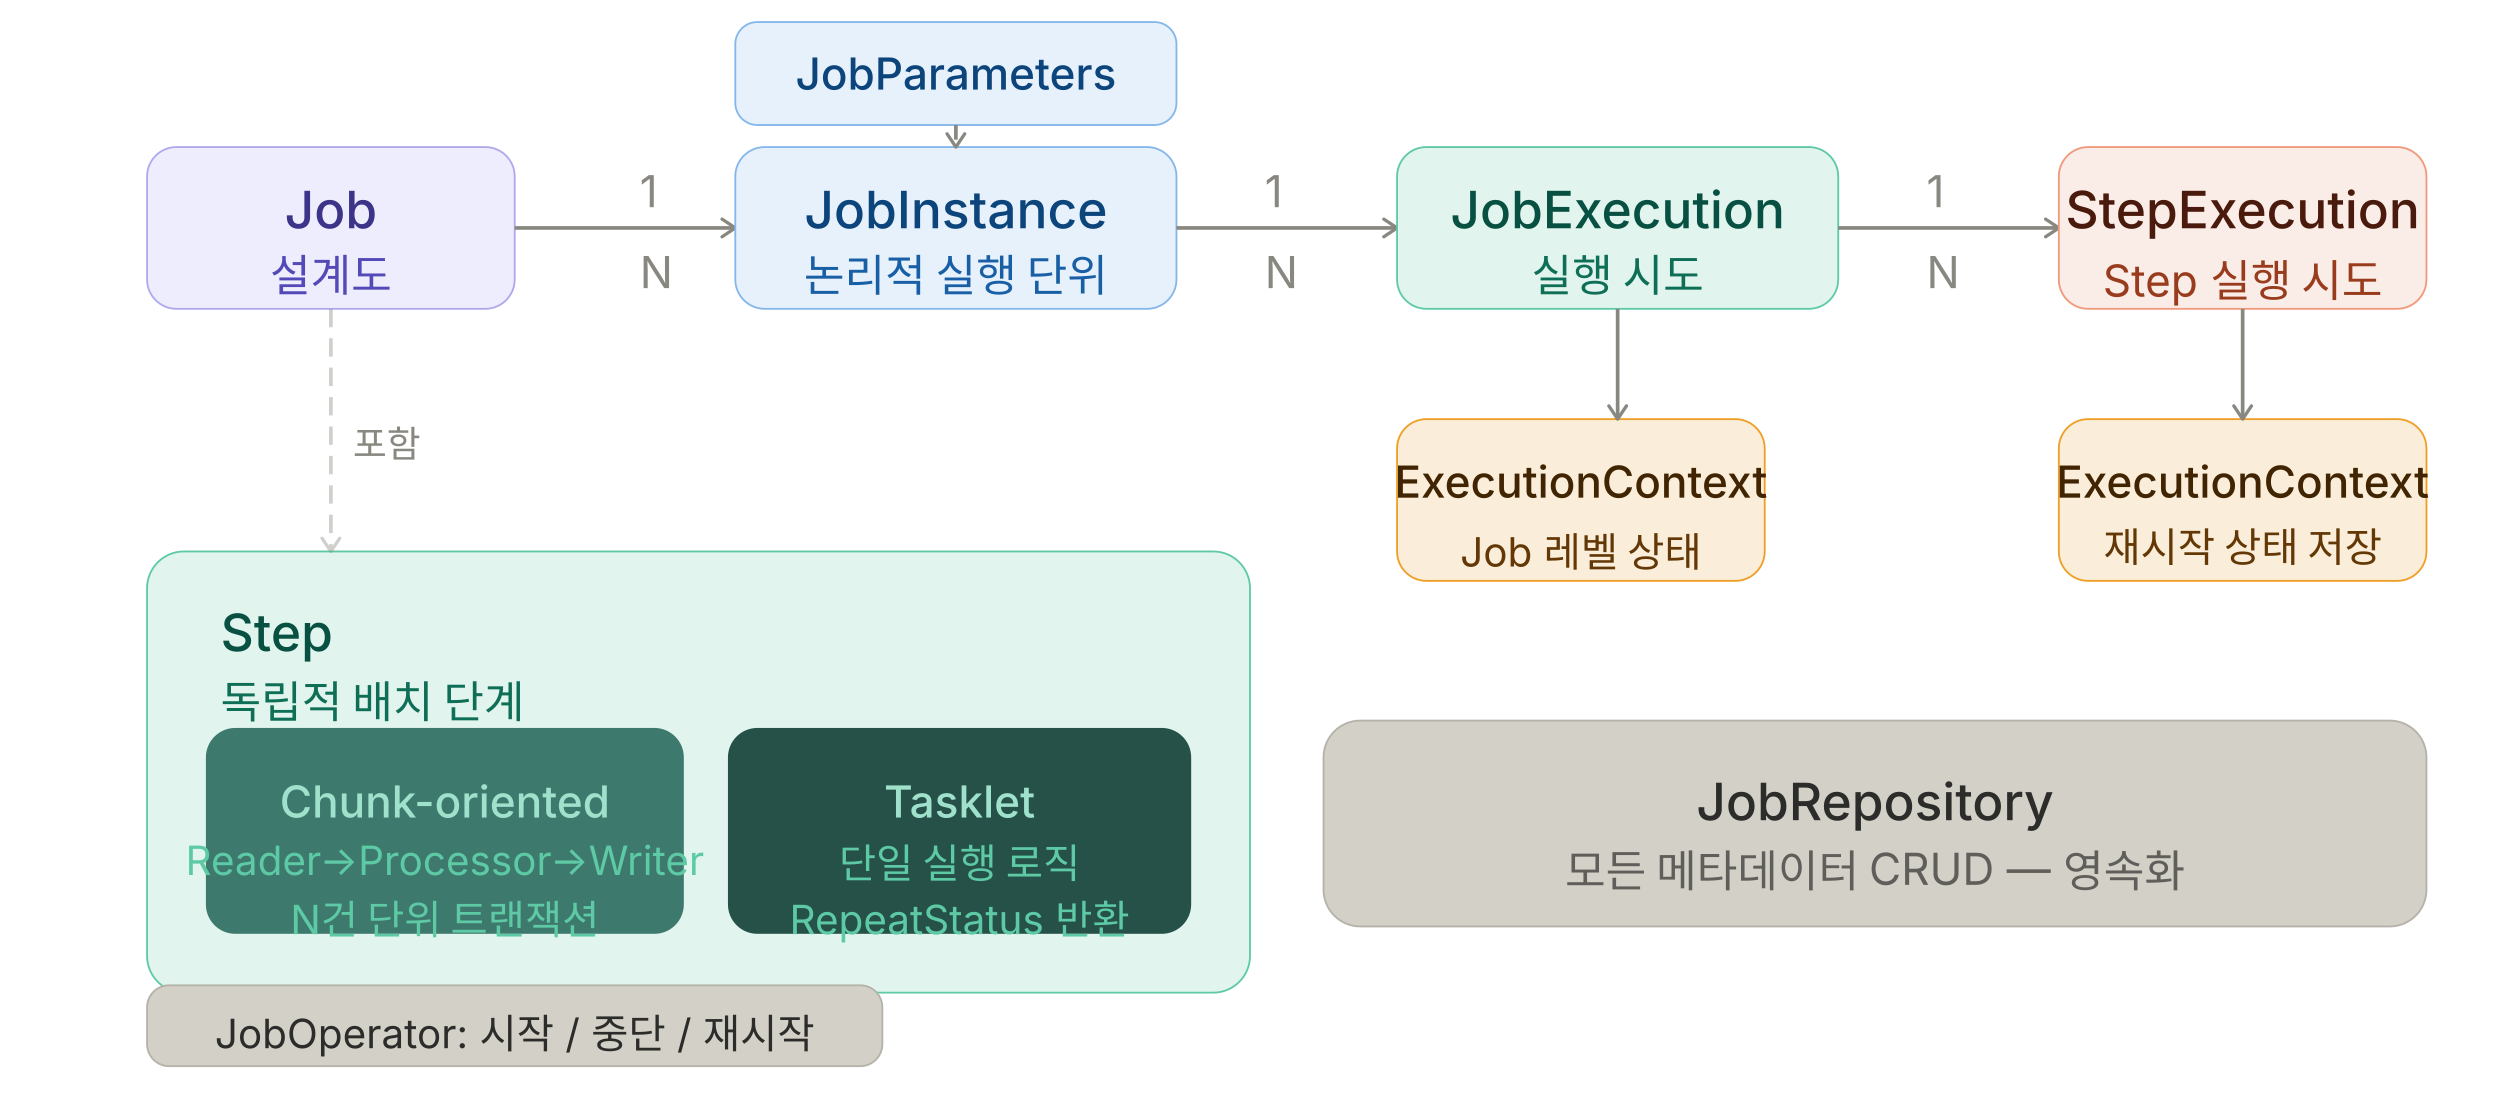
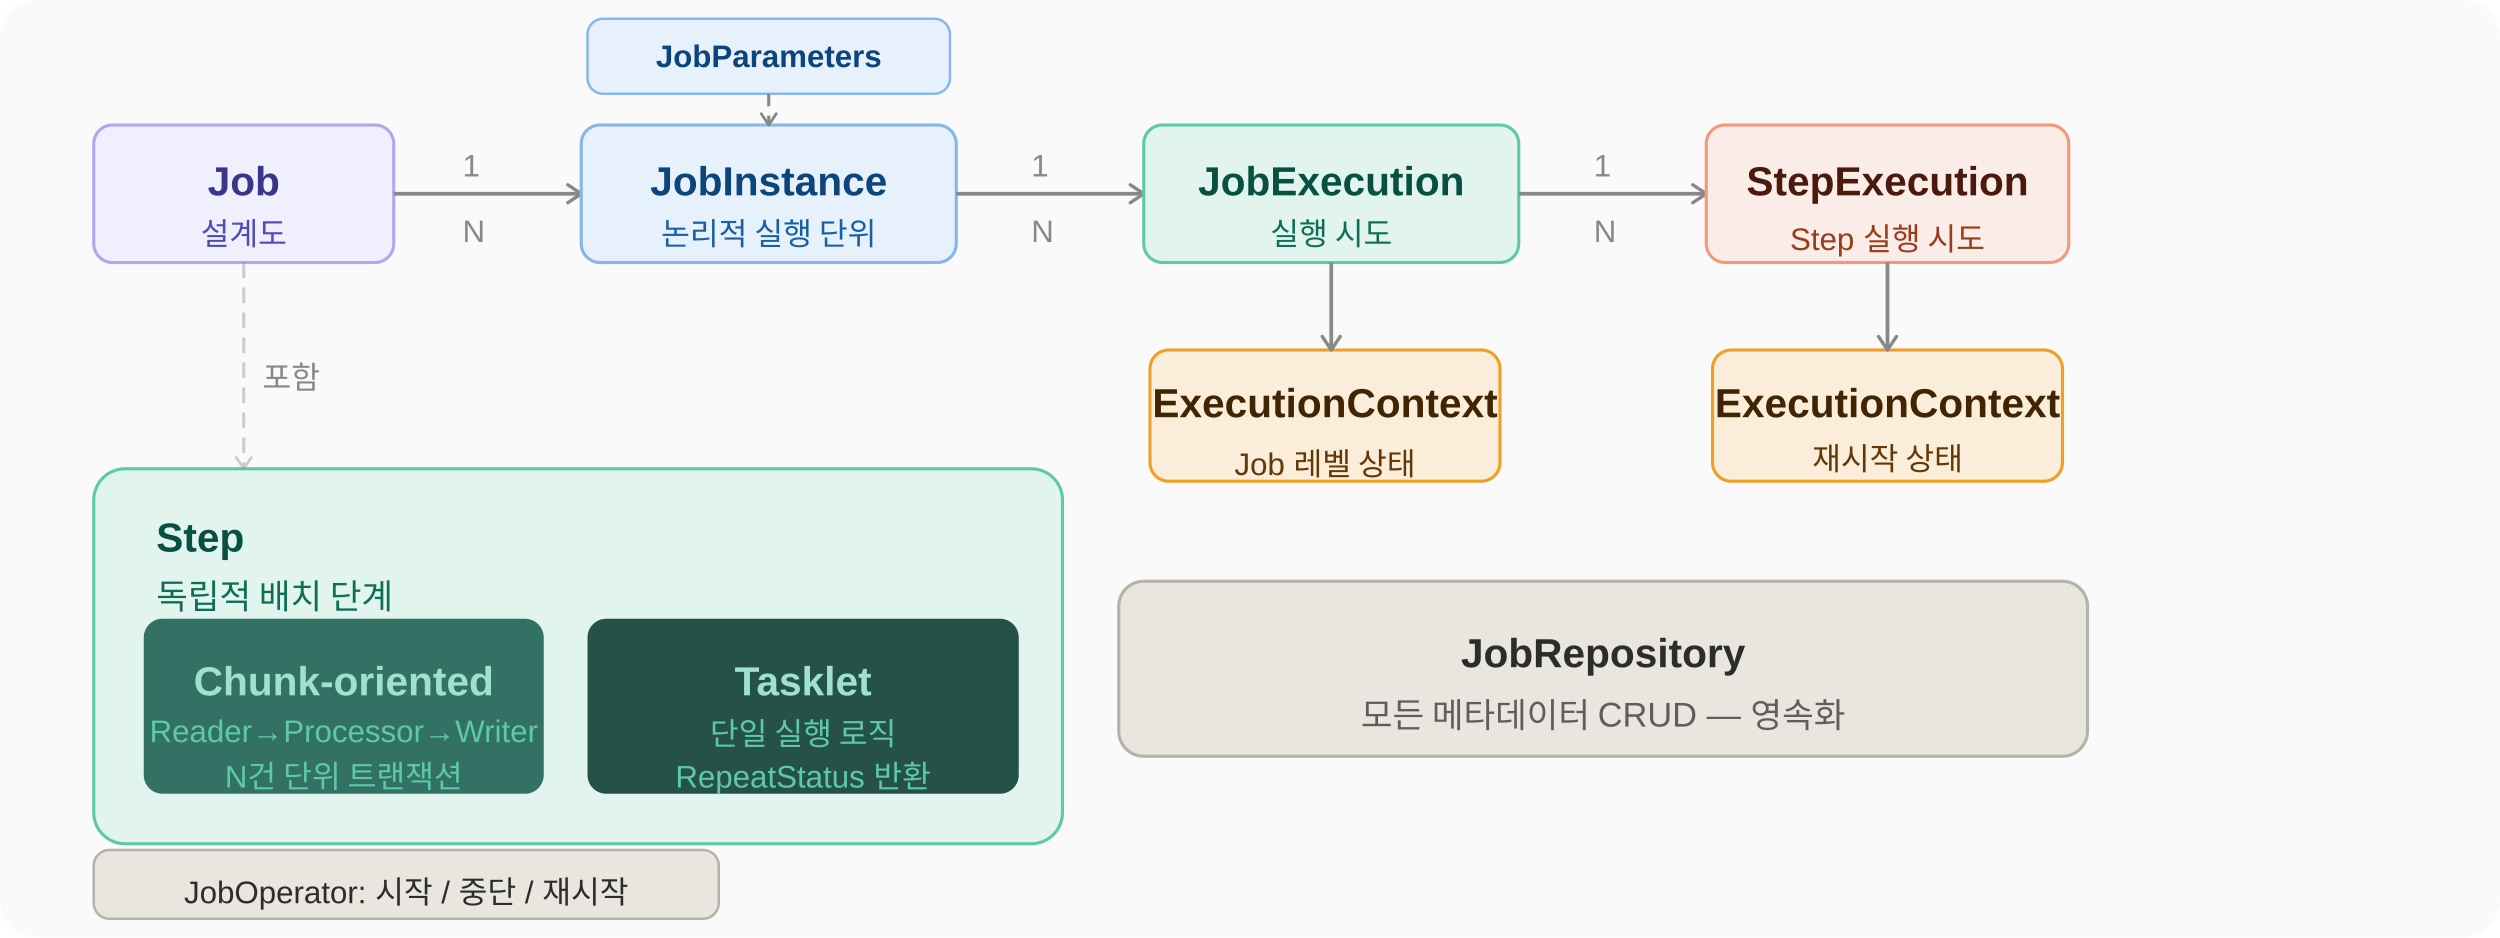
- <svg xmlns="http://www.w3.org/2000/svg" width="100%" viewBox="0 0 680 300" style="font-family: -apple-system, BlinkMacSystemFont, 'Segoe UI', sans-serif;">
+ <svg xmlns="http://www.w3.org/2000/svg" viewBox="0 0 800 300" width="800" height="300">
  <defs>
-     <marker id="arrow" viewBox="0 0 10 10" refX="8" refY="5" markerWidth="6" markerHeight="6" orient="auto-start-reverse">
-       <path d="M2 1L8 5L2 9" fill="none" stroke="#888780" stroke-width="1.5" stroke-linecap="round" stroke-linejoin="round" />
+     <style>
+       text { font-family: 'Segoe UI', Arial, sans-serif; }
+       .lbl { font-size: 13px; font-weight: 700; }
+       .sub { font-size: 11px; }
+       .sm  { font-size: 10px; }
+     </style>
+     <marker id="arr" viewBox="0 0 10 10" refX="8" refY="5" markerWidth="6" markerHeight="6" orient="auto-start-reverse">
+       <path d="M2 1L8 5L2 9" fill="none" stroke="#888" stroke-width="1.5" stroke-linecap="round" stroke-linejoin="round" />
    </marker>
  </defs>
-   <rect x="40" y="40" width="100" height="44" rx="8" fill="#EEEDFE" stroke="#AFA9EC" stroke-width="0.5" />
-   <text x="90" y="57" text-anchor="middle" dominant-baseline="central" font-size="14" font-weight="500" fill="#3C3489">Job</text>
-   <text x="90" y="74" text-anchor="middle" dominant-baseline="central" font-size="12" fill="#534AB7">설계도</text>
-   <text x="174" y="52" dominant-baseline="central" font-size="12" fill="#888780">1</text>
-   <line x1="140" y1="62" x2="200" y2="62" stroke="#888780" stroke-width="1" marker-end="url(#arrow)" />
-   <text x="174" y="74" dominant-baseline="central" font-size="12" fill="#888780">N</text>
-   <rect x="200" y="40" width="120" height="44" rx="8" fill="#E6F1FB" stroke="#85B7EB" stroke-width="0.5" />
-   <text x="260" y="57" text-anchor="middle" dominant-baseline="central" font-size="14" font-weight="500" fill="#0C447C">JobInstance</text>
-   <text x="260" y="74" text-anchor="middle" dominant-baseline="central" font-size="12" fill="#185FA5">논리적 실행 단위</text>
-   <rect x="200" y="6" width="120" height="28" rx="6" fill="#E6F1FB" stroke="#85B7EB" stroke-width="0.5" />
-   <text x="260" y="20" text-anchor="middle" dominant-baseline="central" font-size="12" font-weight="500" fill="#0C447C">JobParameters</text>
-   <line x1="260" y1="34" x2="260" y2="40" stroke="#888780" stroke-width="1" stroke-dasharray="4 3" marker-end="url(#arrow)" />
-   <text x="344" y="52" dominant-baseline="central" font-size="12" fill="#888780">1</text>
-   <line x1="320" y1="62" x2="380" y2="62" stroke="#888780" stroke-width="1" marker-end="url(#arrow)" />
-   <text x="344" y="74" dominant-baseline="central" font-size="12" fill="#888780">N</text>
-   <rect x="380" y="40" width="120" height="44" rx="8" fill="#E1F5EE" stroke="#5DCAA5" stroke-width="0.5" />
-   <text x="440" y="57" text-anchor="middle" dominant-baseline="central" font-size="14" font-weight="500" fill="#085041">JobExecution</text>
-   <text x="440" y="74" text-anchor="middle" dominant-baseline="central" font-size="12" fill="#0F6E56">실행 시도</text>
-   <text x="524" y="52" dominant-baseline="central" font-size="12" fill="#888780">1</text>
-   <line x1="500" y1="62" x2="560" y2="62" stroke="#888780" stroke-width="1" marker-end="url(#arrow)" />
-   <text x="524" y="74" dominant-baseline="central" font-size="12" fill="#888780">N</text>
-   <rect x="560" y="40" width="100" height="44" rx="8" fill="#FAECE7" stroke="#F0997B" stroke-width="0.5" />
-   <text x="610" y="57" text-anchor="middle" dominant-baseline="central" font-size="14" font-weight="500" fill="#4A1B0C">StepExecution</text>
-   <text x="610" y="74" text-anchor="middle" dominant-baseline="central" font-size="12" fill="#993C1D">Step 실행 시도</text>
-   <rect x="560" y="114" width="100" height="44" rx="8" fill="#FAEEDA" stroke="#EF9F27" stroke-width="0.5" />
-   <text x="610" y="131" text-anchor="middle" dominant-baseline="central" font-size="12" font-weight="500" fill="#412402">ExecutionContext</text>
-   <text x="610" y="148" text-anchor="middle" dominant-baseline="central" font-size="11" fill="#633806">재시작 상태 저장</text>
-   <line x1="610" y1="84" x2="610" y2="114" stroke="#888780" stroke-width="1" marker-end="url(#arrow)" />
-   <rect x="380" y="114" width="100" height="44" rx="8" fill="#FAEEDA" stroke="#EF9F27" stroke-width="0.5" />
-   <text x="430" y="131" text-anchor="middle" dominant-baseline="central" font-size="12" font-weight="500" fill="#412402">ExecutionContext</text>
-   <text x="430" y="148" text-anchor="middle" dominant-baseline="central" font-size="11" fill="#633806">Job 레벨 상태</text>
-   <line x1="440" y1="84" x2="440" y2="114" stroke="#888780" stroke-width="1" marker-end="url(#arrow)" />
-   <rect x="40" y="150" width="300" height="120" rx="10" fill="#E1F5EE" stroke="#5DCAA5" stroke-width="0.5" />
-   <text x="60" y="172" dominant-baseline="central" font-size="14" font-weight="500" fill="#085041">Step</text>
-   <text x="60" y="190" dominant-baseline="central" font-size="12" fill="#0F6E56">독립적 배치 단계</text>
-   <rect x="56" y="198" width="130" height="56" rx="8" fill="#085041" opacity="0.75" />
-   <text x="121" y="218" text-anchor="middle" dominant-baseline="central" font-size="12" font-weight="500" fill="#9FE1CB">Chunk-oriented</text>
-   <text x="121" y="234" text-anchor="middle" dominant-baseline="central" font-size="11" fill="#5DCAA5">Reader→Processor→Writer</text>
-   <text x="121" y="248" text-anchor="middle" dominant-baseline="central" font-size="11" fill="#5DCAA5">N건 단위 트랜잭션</text>
-   <rect x="198" y="198" width="126" height="56" rx="8" fill="#04342C" opacity="0.85" />
-   <text x="261" y="218" text-anchor="middle" dominant-baseline="central" font-size="12" font-weight="500" fill="#9FE1CB">Tasklet</text>
-   <text x="261" y="234" text-anchor="middle" dominant-baseline="central" font-size="11" fill="#5DCAA5">단일 실행 로직</text>
-   <text x="261" y="248" text-anchor="middle" dominant-baseline="central" font-size="11" fill="#5DCAA5">RepeatStatus 반환</text>
-   <rect x="360" y="196" width="300" height="56" rx="10" fill="#D3D1C7" stroke="#B4B2A9" stroke-width="0.5" />
-   <text x="510" y="218" text-anchor="middle" dominant-baseline="central" font-size="14" font-weight="500" fill="#2C2C2A">JobRepository</text>
-   <text x="510" y="236" text-anchor="middle" dominant-baseline="central" font-size="12" fill="#5F5E5A">모든 메타데이터 CRUD — 영속화</text>
-   <path d="M90 84 L90 150" fill="none" stroke="#888780" stroke-width="1" stroke-dasharray="5 3" marker-end="url(#arrow)" opacity="0.4" />
-   <text x="96" y="120" dominant-baseline="central" font-size="10" fill="#888780">포함</text>
-   <rect x="40" y="268" width="200" height="22" rx="6" fill="#D3D1C7" stroke="#B4B2A9" stroke-width="0.5" />
-   <text x="140" y="279" text-anchor="middle" dominant-baseline="central" font-size="11" fill="#2C2C2A">JobOperator: 시작 / 중단 / 재시작</text>
+   <rect width="800" height="300" rx="12" fill="#fafafa" />
+   <rect x="30" y="40" width="96" height="44" rx="6" fill="#F0EFFD" stroke="#AFA9EC" stroke-width="1" />
+   <text x="78" y="58" text-anchor="middle" dominant-baseline="central" class="lbl" fill="#3C3489">Job</text>
+   <text x="78" y="74" text-anchor="middle" dominant-baseline="central" class="sm" fill="#534AB7">설계도</text>
+   <text x="148" y="53" dominant-baseline="central" class="sm" fill="#888">1</text>
+   <line x1="126" y1="62" x2="186" y2="62" stroke="#888" stroke-width="1.2" marker-end="url(#arr)" />
+   <text x="148" y="74" dominant-baseline="central" class="sm" fill="#888">N</text>
+   <rect x="186" y="40" width="120" height="44" rx="6" fill="#E6F1FB" stroke="#85B7EB" stroke-width="1" />
+   <text x="246" y="58" text-anchor="middle" dominant-baseline="central" class="lbl" fill="#0C447C">JobInstance</text>
+   <text x="246" y="74" text-anchor="middle" dominant-baseline="central" class="sm" fill="#185FA5">논리적 실행 단위</text>
+   <rect x="188" y="6" width="116" height="24" rx="5" fill="#E6F1FB" stroke="#85B7EB" stroke-width="0.8" />
+   <text x="246" y="18" text-anchor="middle" dominant-baseline="central" class="sm" fill="#0C447C" font-weight="700">JobParameters</text>
+   <line x1="246" y1="30" x2="246" y2="40" stroke="#888" stroke-width="1" stroke-dasharray="4 3" marker-end="url(#arr)" />
+   <text x="330" y="53" dominant-baseline="central" class="sm" fill="#888">1</text>
+   <line x1="306" y1="62" x2="366" y2="62" stroke="#888" stroke-width="1.2" marker-end="url(#arr)" />
+   <text x="330" y="74" dominant-baseline="central" class="sm" fill="#888">N</text>
+   <rect x="366" y="40" width="120" height="44" rx="6" fill="#E1F5EE" stroke="#5DCAA5" stroke-width="1" />
+   <text x="426" y="58" text-anchor="middle" dominant-baseline="central" class="lbl" fill="#085041">JobExecution</text>
+   <text x="426" y="74" text-anchor="middle" dominant-baseline="central" class="sm" fill="#0F6E56">실행 시도</text>
+   <text x="510" y="53" dominant-baseline="central" class="sm" fill="#888">1</text>
+   <line x1="486" y1="62" x2="546" y2="62" stroke="#888" stroke-width="1.2" marker-end="url(#arr)" />
+   <text x="510" y="74" dominant-baseline="central" class="sm" fill="#888">N</text>
+   <rect x="546" y="40" width="116" height="44" rx="6" fill="#FAECE7" stroke="#F0997B" stroke-width="1" />
+   <text x="604" y="58" text-anchor="middle" dominant-baseline="central" class="lbl" fill="#4A1B0C">StepExecution</text>
+   <text x="604" y="74" text-anchor="middle" dominant-baseline="central" class="sm" fill="#993C1D">Step 실행 시도</text>
+   <rect x="548" y="112" width="112" height="42" rx="6" fill="#FAEEDA" stroke="#EF9F27" stroke-width="1" />
+   <text x="604" y="129" text-anchor="middle" dominant-baseline="central" class="lbl" fill="#412402">ExecutionContext</text>
+   <text x="604" y="146" text-anchor="middle" dominant-baseline="central" class="sm" fill="#633806">재시작 상태</text>
+   <line x1="604" y1="84" x2="604" y2="112" stroke="#888" stroke-width="1.2" marker-end="url(#arr)" />
+   <rect x="368" y="112" width="112" height="42" rx="6" fill="#FAEEDA" stroke="#EF9F27" stroke-width="1" />
+   <text x="424" y="129" text-anchor="middle" dominant-baseline="central" class="lbl" fill="#412402">ExecutionContext</text>
+   <text x="424" y="146" text-anchor="middle" dominant-baseline="central" class="sm" fill="#633806">Job 레벨 상태</text>
+   <line x1="426" y1="84" x2="426" y2="112" stroke="#888" stroke-width="1.2" marker-end="url(#arr)" />
+   <rect x="30" y="150" width="310" height="120" rx="10" fill="#E1F5EE" stroke="#5DCAA5" stroke-width="1" />
+   <text x="50" y="172" dominant-baseline="central" class="lbl" fill="#085041">Step</text>
+   <text x="50" y="190" dominant-baseline="central" class="sub" fill="#0F6E56">독립적 배치 단계</text>
+   <rect x="46" y="198" width="128" height="56" rx="6" fill="#085041" opacity="0.8" />
+   <text x="110" y="218" text-anchor="middle" dominant-baseline="central" class="lbl" fill="#9FE1CB">Chunk-oriented</text>
+   <text x="110" y="234" text-anchor="middle" dominant-baseline="central" class="sm" fill="#5DCAA5">Reader→Processor→Writer</text>
+   <text x="110" y="246" text-anchor="middle" dominant-baseline="central" class="sm" fill="#5DCAA5">N건 단위 트랜잭션</text>
+   <rect x="188" y="198" width="138" height="56" rx="6" fill="#04342C" opacity="0.85" />
+   <text x="257" y="218" text-anchor="middle" dominant-baseline="central" class="lbl" fill="#9FE1CB">Tasklet</text>
+   <text x="257" y="234" text-anchor="middle" dominant-baseline="central" class="sm" fill="#5DCAA5">단일 실행 로직</text>
+   <text x="257" y="246" text-anchor="middle" dominant-baseline="central" class="sm" fill="#5DCAA5">RepeatStatus 반환</text>
+   <path d="M78 84 L78 150" fill="none" stroke="#888" stroke-width="1" stroke-dasharray="5 3" marker-end="url(#arr)" opacity="0.4" />
+   <text x="84" y="120" dominant-baseline="central" class="sm" fill="#888">포함</text>
+   <rect x="358" y="186" width="310" height="56" rx="8" fill="#E8E6DF" stroke="#B4B2A9" stroke-width="1" />
+   <text x="513" y="209" text-anchor="middle" dominant-baseline="central" class="lbl" fill="#2C2C2A">JobRepository</text>
+   <text x="513" y="228" text-anchor="middle" dominant-baseline="central" class="sub" fill="#5F5E5A">모든 메타데이터 CRUD — 영속화</text>
+   <rect x="30" y="272" width="200" height="22" rx="5" fill="#E8E6DF" stroke="#B4B2A9" stroke-width="0.8" />
+   <text x="130" y="283" text-anchor="middle" dominant-baseline="central" class="sm" fill="#2C2C2A">JobOperator: 시작 / 중단 / 재시작</text>
</svg>
